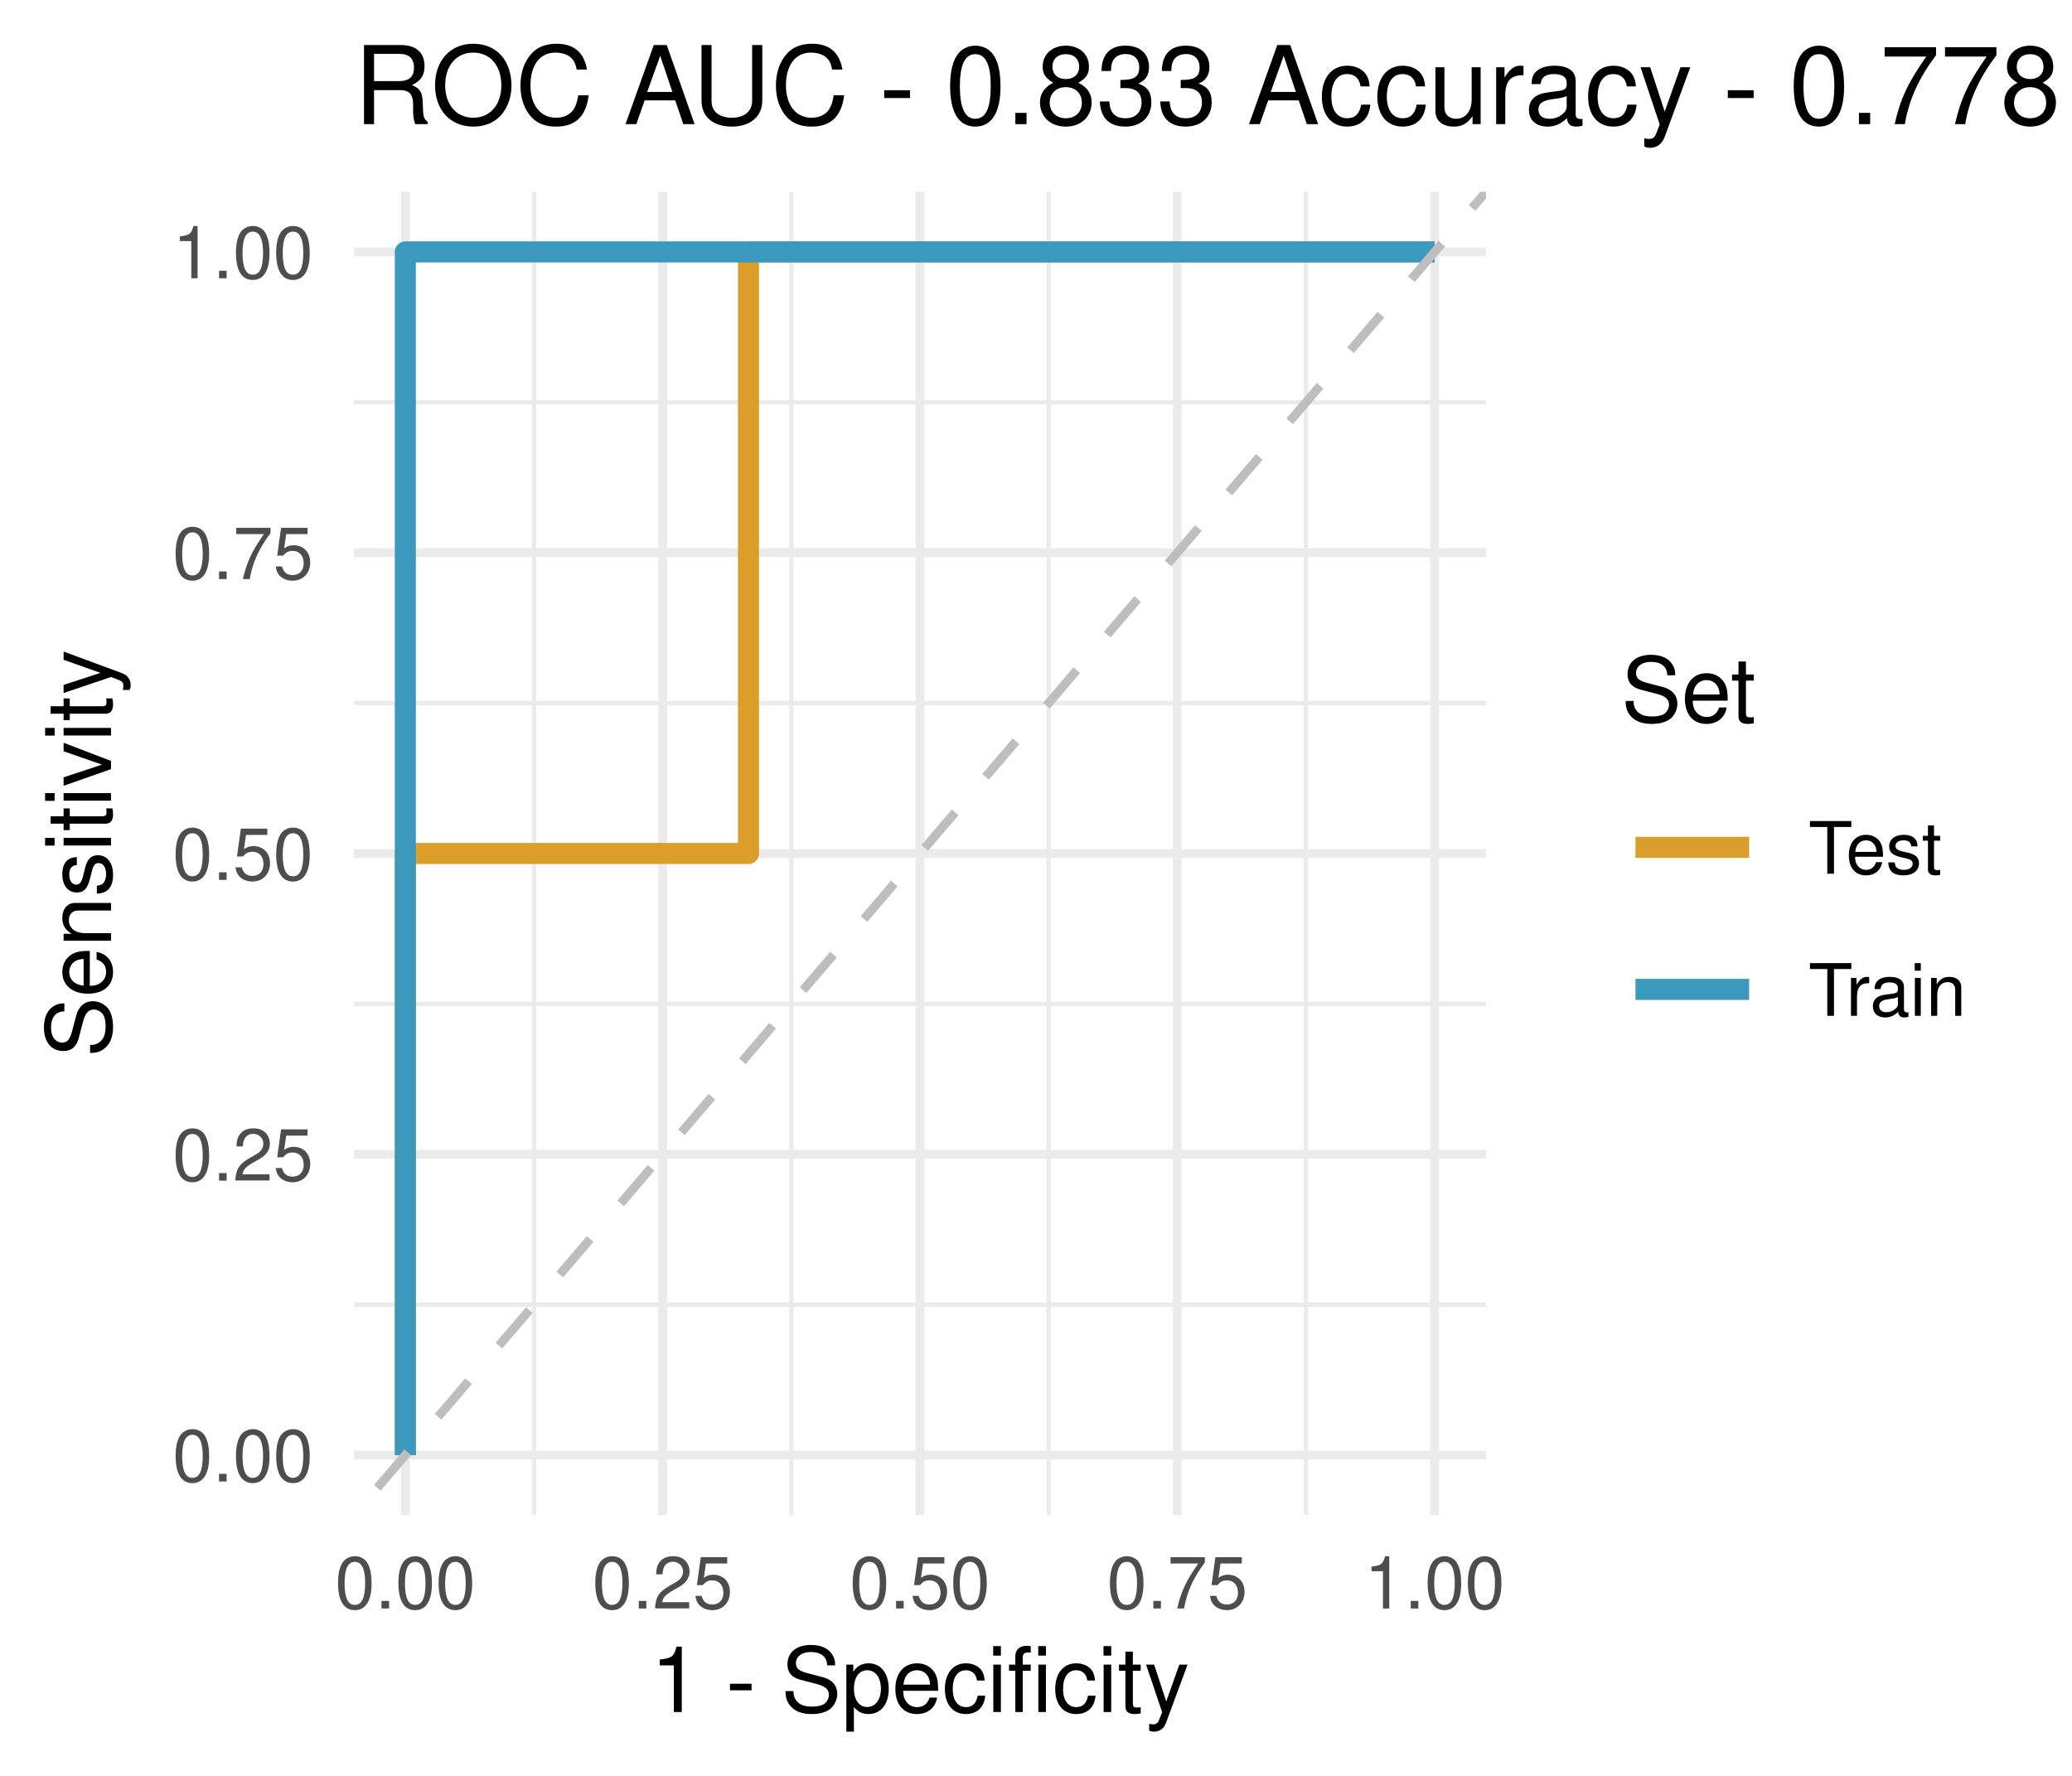
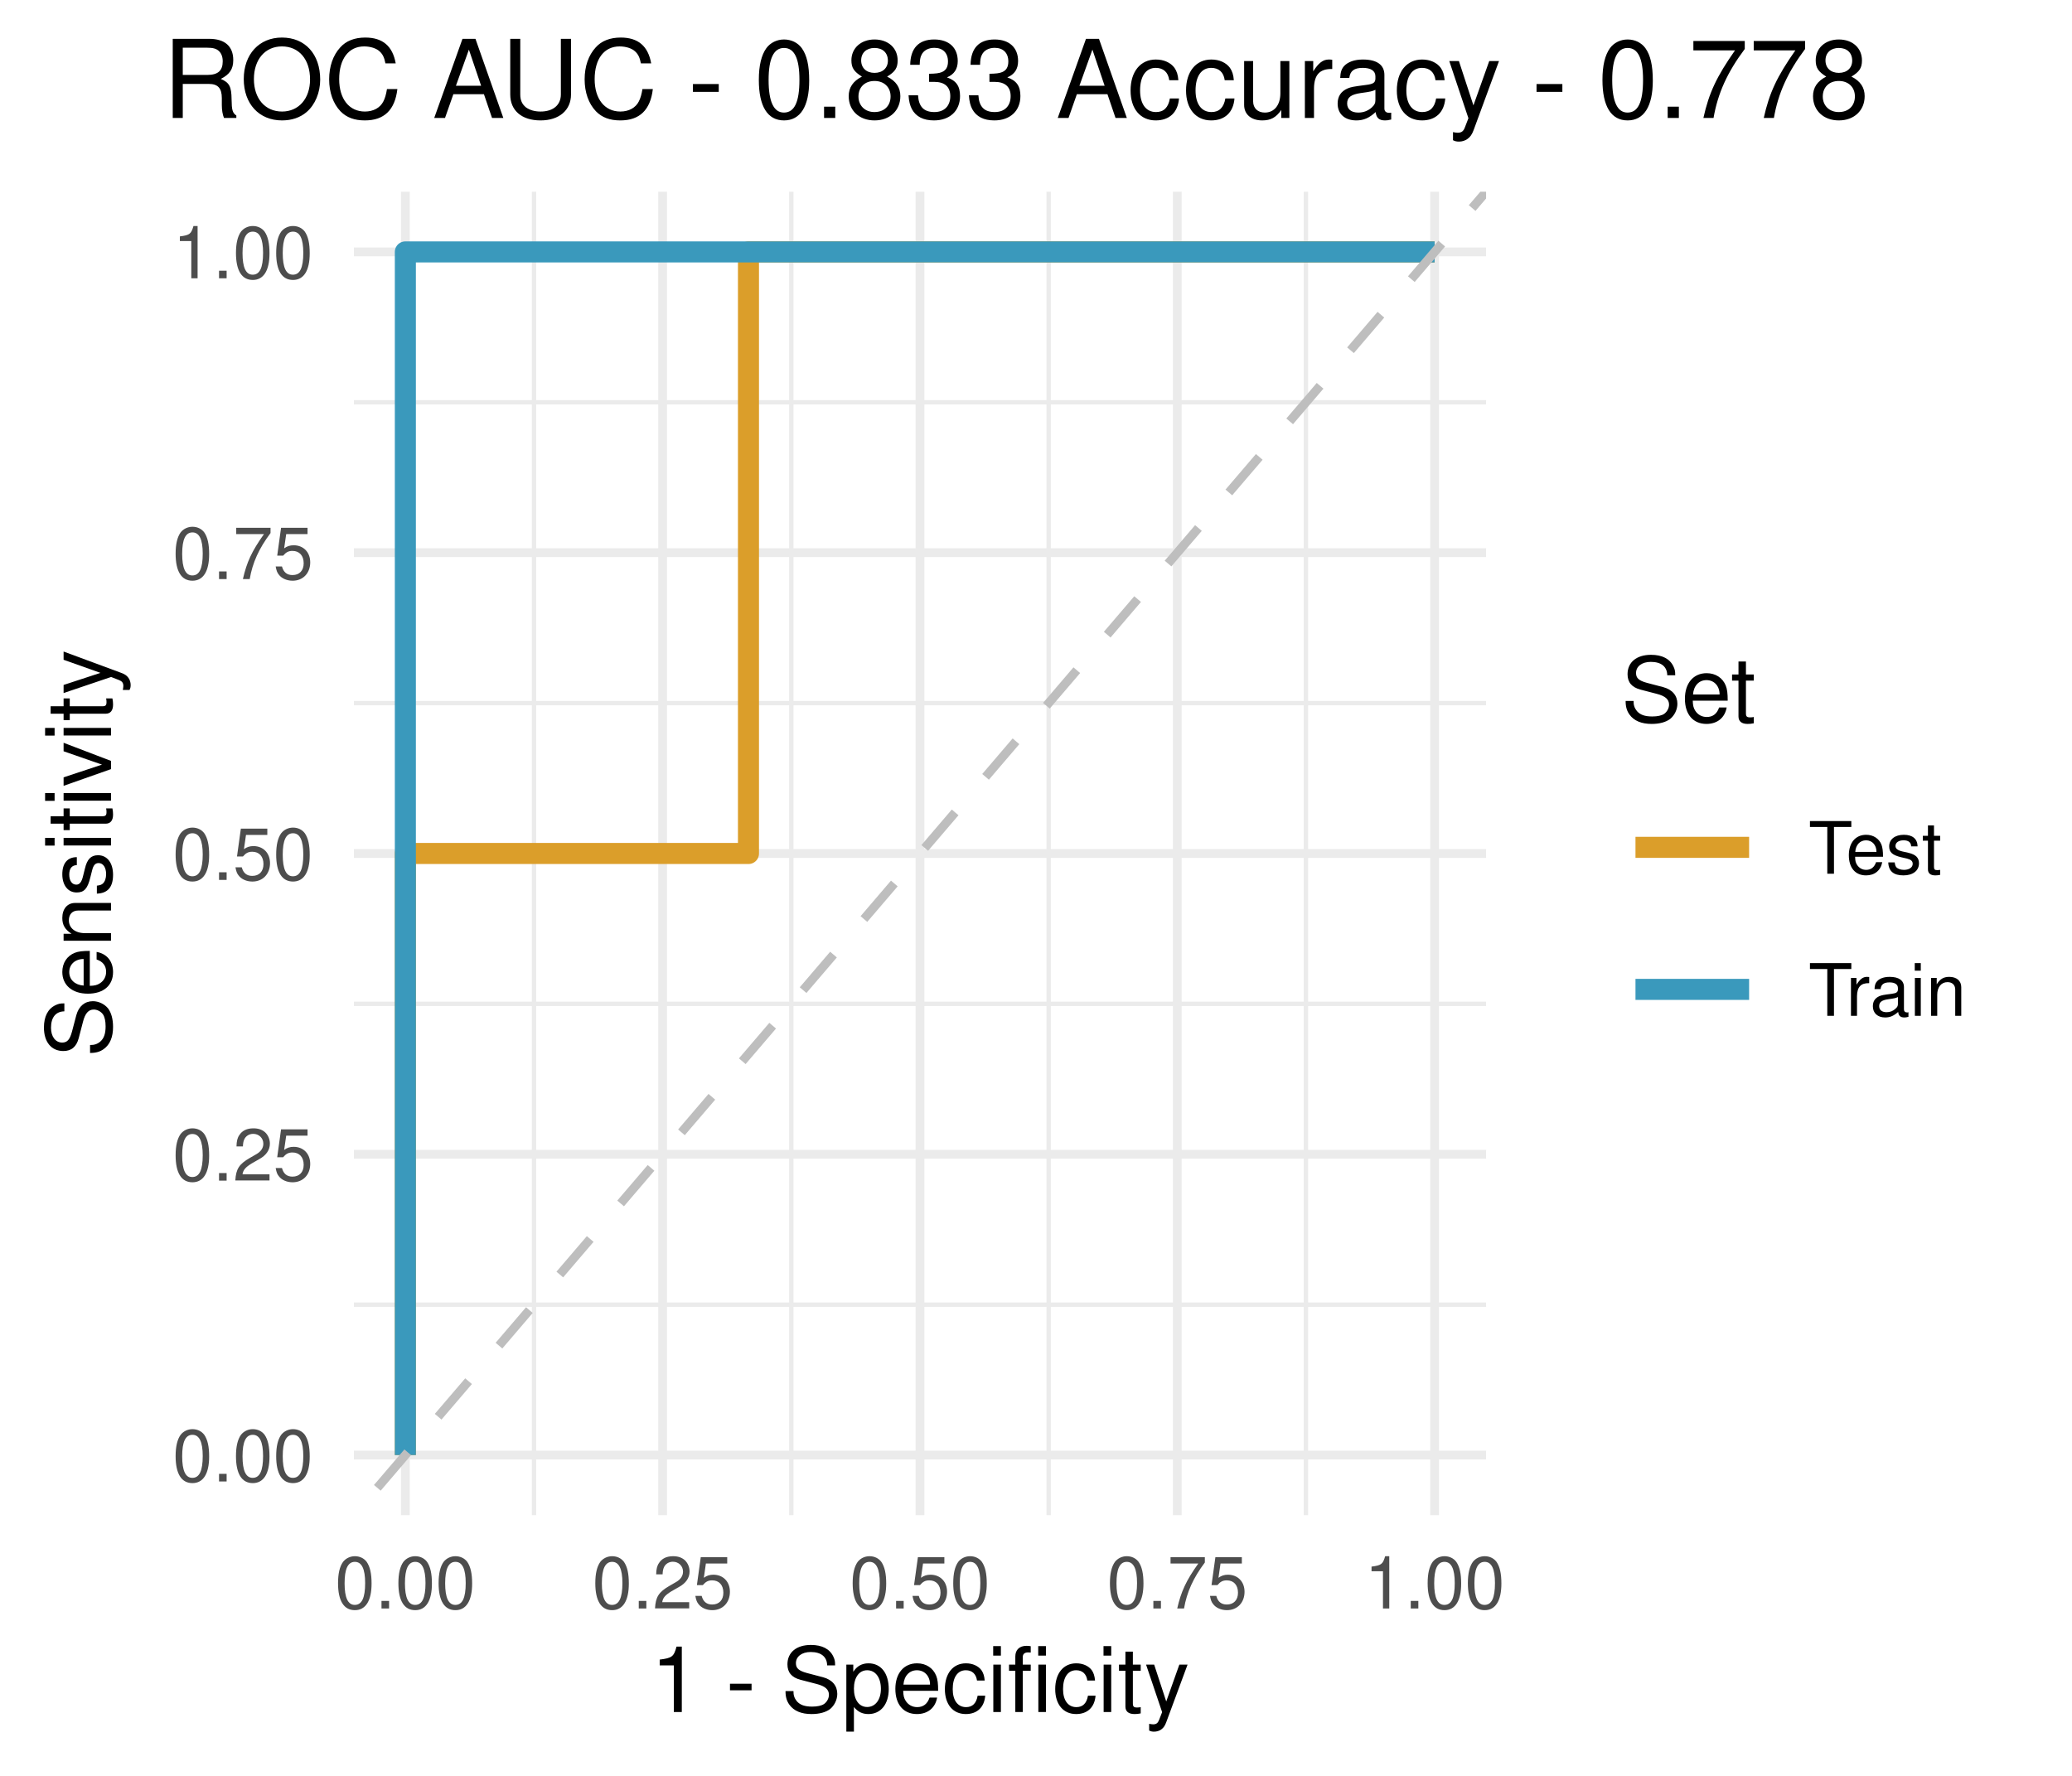
- <svg xmlns="http://www.w3.org/2000/svg" class="svglite" width="252.00pt" height="216.00pt" viewBox="0 0 252.00 216.00">
-   <defs>
-     <style type="text/css">
+ <svg xmlns="http://www.w3.org/2000/svg" class="svglite" width="252.00pt" height="216.00pt" viewBox="0 0 252.00 216.00" version="1.1" id="svg37">
+   <defs id="defs1">
+     <style type="text/css" id="style1">
    .svglite line, .svglite polyline, .svglite polygon, .svglite path, .svglite rect, .svglite circle {
      fill: none;
      stroke: #000000;
      stroke-linecap: round;
      stroke-linejoin: round;
      stroke-miterlimit: 10.00;
    }
    .svglite text {
      white-space: pre;
    }
  </style>
  </defs>
-   <rect width="100%" height="100%" style="stroke: none; fill: none;" />
-   <defs>
+   <rect width="100%" height="100%" style="stroke: none; fill: none;" id="rect1" />
+   <defs id="defs2">
    <clipPath id="cpMC4wMHwyNTIuMDB8MC4wMHwyMTYuMDA=">
-       <rect x="0.00" y="0.00" width="252.00" height="216.00" />
+       <rect x="0.00" y="0.00" width="252.00" height="216.00" id="rect2" />
    </clipPath>
  </defs>
-   <g clip-path="url(#cpMC4wMHwyNTIuMDB8MC4wMHwyMTYuMDA=)">
- </g>
-   <defs>
+   <g clip-path="url(#cpMC4wMHwyNTIuMDB8MC4wMHwyMTYuMDA=)" id="g2" />
+   <defs id="defs3">
    <clipPath id="cpNDMuMDR8MTgwLjc0fDIzLjMyfDE4NC4yOQ==">
-       <rect x="43.04" y="23.32" width="137.70" height="160.97" />
+       <rect x="43.04" y="23.32" width="137.70" height="160.97" id="rect3" />
    </clipPath>
  </defs>
-   <g clip-path="url(#cpNDMuMDR8MTgwLjc0fDIzLjMyfDE4NC4yOQ==)">
-     <polyline points="43.04,158.69 180.74,158.69 " style="stroke-width: 0.53; stroke: #EBEBEB; stroke-linecap: butt;" />
-     <polyline points="43.04,122.10 180.74,122.10 " style="stroke-width: 0.53; stroke: #EBEBEB; stroke-linecap: butt;" />
-     <polyline points="43.04,85.52 180.74,85.52 " style="stroke-width: 0.53; stroke: #EBEBEB; stroke-linecap: butt;" />
-     <polyline points="43.04,48.93 180.74,48.93 " style="stroke-width: 0.53; stroke: #EBEBEB; stroke-linecap: butt;" />
-     <polyline points="64.95,184.29 64.95,23.32 " style="stroke-width: 0.53; stroke: #EBEBEB; stroke-linecap: butt;" />
-     <polyline points="96.24,184.29 96.24,23.32 " style="stroke-width: 0.53; stroke: #EBEBEB; stroke-linecap: butt;" />
-     <polyline points="127.54,184.29 127.54,23.32 " style="stroke-width: 0.53; stroke: #EBEBEB; stroke-linecap: butt;" />
-     <polyline points="158.83,184.29 158.83,23.32 " style="stroke-width: 0.53; stroke: #EBEBEB; stroke-linecap: butt;" />
-     <polyline points="43.04,176.98 180.74,176.98 " style="stroke-width: 1.07; stroke: #EBEBEB; stroke-linecap: butt;" />
-     <polyline points="43.04,140.39 180.74,140.39 " style="stroke-width: 1.07; stroke: #EBEBEB; stroke-linecap: butt;" />
-     <polyline points="43.04,103.81 180.74,103.81 " style="stroke-width: 1.07; stroke: #EBEBEB; stroke-linecap: butt;" />
-     <polyline points="43.04,67.22 180.74,67.22 " style="stroke-width: 1.07; stroke: #EBEBEB; stroke-linecap: butt;" />
-     <polyline points="43.04,30.64 180.74,30.64 " style="stroke-width: 1.07; stroke: #EBEBEB; stroke-linecap: butt;" />
-     <polyline points="49.30,184.29 49.30,23.32 " style="stroke-width: 1.07; stroke: #EBEBEB; stroke-linecap: butt;" />
-     <polyline points="80.59,184.29 80.59,23.32 " style="stroke-width: 1.07; stroke: #EBEBEB; stroke-linecap: butt;" />
-     <polyline points="111.89,184.29 111.89,23.32 " style="stroke-width: 1.07; stroke: #EBEBEB; stroke-linecap: butt;" />
-     <polyline points="143.18,184.29 143.18,23.32 " style="stroke-width: 1.07; stroke: #EBEBEB; stroke-linecap: butt;" />
-     <polyline points="174.48,184.29 174.48,23.32 " style="stroke-width: 1.07; stroke: #EBEBEB; stroke-linecap: butt;" />
-     <polyline points="174.48,30.64 174.48,30.64 132.75,30.64 91.03,30.64 91.03,55.03 91.03,79.42 91.03,103.81 49.30,103.81 49.30,128.20 49.30,152.59 49.30,176.98 " style="stroke-width: 2.56; stroke: #DB9E2A; stroke-linecap: butt;" />
-     <polyline points="174.48,30.64 174.48,30.64 156.60,30.64 138.71,30.64 120.83,30.64 102.95,30.64 85.06,30.64 67.18,30.64 49.30,30.64 49.30,51.54 49.30,72.45 49.30,93.36 49.30,114.26 49.30,135.17 49.30,156.07 49.30,176.98 " style="stroke-width: 2.56; stroke: #3A99BC; stroke-linecap: butt;" />
-     <line x1="-94.66" y1="345.27" x2="318.44" y2="-137.65" style="stroke-width: 1.07; stroke: #BEBEBE; stroke-dasharray: 5.69,5.69; stroke-linecap: butt;" />
+   <g clip-path="url(#cpNDMuMDR8MTgwLjc0fDIzLjMyfDE4NC4yOQ==)" id="g22">
+     <polyline points="43.04,158.69 180.74,158.69 " style="stroke-width: 0.53; stroke: #EBEBEB; stroke-linecap: butt;" id="polyline3" />
+     <polyline points="43.04,122.10 180.74,122.10 " style="stroke-width: 0.53; stroke: #EBEBEB; stroke-linecap: butt;" id="polyline4" />
+     <polyline points="43.04,85.52 180.74,85.52 " style="stroke-width: 0.53; stroke: #EBEBEB; stroke-linecap: butt;" id="polyline5" />
+     <polyline points="43.04,48.93 180.74,48.93 " style="stroke-width: 0.53; stroke: #EBEBEB; stroke-linecap: butt;" id="polyline6" />
+     <polyline points="64.95,184.29 64.95,23.32 " style="stroke-width: 0.53; stroke: #EBEBEB; stroke-linecap: butt;" id="polyline7" />
+     <polyline points="96.24,184.29 96.24,23.32 " style="stroke-width: 0.53; stroke: #EBEBEB; stroke-linecap: butt;" id="polyline8" />
+     <polyline points="127.54,184.29 127.54,23.32 " style="stroke-width: 0.53; stroke: #EBEBEB; stroke-linecap: butt;" id="polyline9" />
+     <polyline points="158.83,184.29 158.83,23.32 " style="stroke-width: 0.53; stroke: #EBEBEB; stroke-linecap: butt;" id="polyline10" />
+     <polyline points="43.04,176.98 180.74,176.98 " style="stroke-width: 1.07; stroke: #EBEBEB; stroke-linecap: butt;" id="polyline11" />
+     <polyline points="43.04,140.39 180.74,140.39 " style="stroke-width: 1.07; stroke: #EBEBEB; stroke-linecap: butt;" id="polyline12" />
+     <polyline points="43.04,103.81 180.74,103.81 " style="stroke-width: 1.07; stroke: #EBEBEB; stroke-linecap: butt;" id="polyline13" />
+     <polyline points="43.04,67.22 180.74,67.22 " style="stroke-width: 1.07; stroke: #EBEBEB; stroke-linecap: butt;" id="polyline14" />
+     <polyline points="43.04,30.64 180.74,30.64 " style="stroke-width: 1.07; stroke: #EBEBEB; stroke-linecap: butt;" id="polyline15" />
+     <polyline points="49.30,184.29 49.30,23.32 " style="stroke-width: 1.07; stroke: #EBEBEB; stroke-linecap: butt;" id="polyline16" />
+     <polyline points="80.59,184.29 80.59,23.32 " style="stroke-width: 1.07; stroke: #EBEBEB; stroke-linecap: butt;" id="polyline17" />
+     <polyline points="111.89,184.29 111.89,23.32 " style="stroke-width: 1.07; stroke: #EBEBEB; stroke-linecap: butt;" id="polyline18" />
+     <polyline points="143.18,184.29 143.18,23.32 " style="stroke-width: 1.07; stroke: #EBEBEB; stroke-linecap: butt;" id="polyline19" />
+     <polyline points="174.48,184.29 174.48,23.32 " style="stroke-width: 1.07; stroke: #EBEBEB; stroke-linecap: butt;" id="polyline20" />
+     <polyline points="174.48,30.64 174.48,30.64 132.75,30.64 91.03,30.64 91.03,55.03 91.03,79.42 91.03,103.81 49.30,103.81 49.30,128.20 49.30,152.59 49.30,176.98 " style="stroke-width: 2.56; stroke: #DB9E2A; stroke-linecap: butt;" id="polyline21" />
+     <polyline points="174.48,30.64 174.48,30.64 156.60,30.64 138.71,30.64 120.83,30.64 102.95,30.64 85.06,30.64 67.18,30.64 49.30,30.64 49.30,51.54 49.30,72.45 49.30,93.36 49.30,114.26 49.30,135.17 49.30,156.07 49.30,176.98 " style="stroke-width: 2.56; stroke: #3A99BC; stroke-linecap: butt;" id="polyline22" />
+     <line x1="-94.66" y1="345.27" x2="318.44" y2="-137.65" style="stroke-width: 1.07; stroke: #BEBEBE; stroke-dasharray: 5.69,5.69; stroke-linecap: butt;" id="line22" />
  </g>
-   <g clip-path="url(#cpMC4wMHwyNTIuMDB8MC4wMHwyMTYuMDA=)">
-     <text x="38.11" y="180.19" text-anchor="end" style="font-size: 8.80px;fill: #4D4D4D; font-family: &quot;Nimbus Sans&quot;;" textLength="19.58px" lengthAdjust="spacingAndGlyphs">0.00</text>
-     <text x="38.11" y="143.60" text-anchor="end" style="font-size: 8.80px;fill: #4D4D4D; font-family: &quot;Nimbus Sans&quot;;" textLength="19.58px" lengthAdjust="spacingAndGlyphs">0.25</text>
-     <text x="38.11" y="107.02" text-anchor="end" style="font-size: 8.80px;fill: #4D4D4D; font-family: &quot;Nimbus Sans&quot;;" textLength="19.58px" lengthAdjust="spacingAndGlyphs">0.50</text>
-     <text x="38.11" y="70.43" text-anchor="end" style="font-size: 8.80px;fill: #4D4D4D; font-family: &quot;Nimbus Sans&quot;;" textLength="19.58px" lengthAdjust="spacingAndGlyphs">0.75</text>
-     <text x="38.11" y="33.85" text-anchor="end" style="font-size: 8.80px;fill: #4D4D4D; font-family: &quot;Nimbus Sans&quot;;" textLength="19.58px" lengthAdjust="spacingAndGlyphs">1.00</text>
-     <text x="49.30" y="195.64" text-anchor="middle" style="font-size: 8.80px;fill: #4D4D4D; font-family: &quot;Nimbus Sans&quot;;" textLength="19.58px" lengthAdjust="spacingAndGlyphs">0.00</text>
-     <text x="80.59" y="195.64" text-anchor="middle" style="font-size: 8.80px;fill: #4D4D4D; font-family: &quot;Nimbus Sans&quot;;" textLength="19.58px" lengthAdjust="spacingAndGlyphs">0.25</text>
-     <text x="111.89" y="195.64" text-anchor="middle" style="font-size: 8.80px;fill: #4D4D4D; font-family: &quot;Nimbus Sans&quot;;" textLength="19.58px" lengthAdjust="spacingAndGlyphs">0.50</text>
-     <text x="143.18" y="195.64" text-anchor="middle" style="font-size: 8.80px;fill: #4D4D4D; font-family: &quot;Nimbus Sans&quot;;" textLength="19.58px" lengthAdjust="spacingAndGlyphs">0.75</text>
-     <text x="174.48" y="195.64" text-anchor="middle" style="font-size: 8.80px;fill: #4D4D4D; font-family: &quot;Nimbus Sans&quot;;" textLength="19.58px" lengthAdjust="spacingAndGlyphs">1.00</text>
-     <text x="111.89" y="208.23" text-anchor="middle" style="font-size: 11.00px; font-family: &quot;Nimbus Sans&quot;;" textLength="74.67px" lengthAdjust="spacingAndGlyphs">1 - Specificity</text>
-     <text transform="translate(13.50,103.81) rotate(-90)" text-anchor="middle" style="font-size: 11.00px; font-family: &quot;Nimbus Sans&quot;;" textLength="57.28px" lengthAdjust="spacingAndGlyphs">Sensitivity</text>
-     <text x="197.18" y="87.80" style="font-size: 11.00px; font-family: &quot;Nimbus Sans&quot;;" textLength="18.06px" lengthAdjust="spacingAndGlyphs">Set</text>
-     <line x1="198.91" y1="103.06" x2="212.73" y2="103.06" style="stroke-width: 2.56; stroke: #DB9E2A; stroke-linecap: butt;" />
-     <line x1="198.91" y1="120.34" x2="212.73" y2="120.34" style="stroke-width: 2.56; stroke: #3A99BC; stroke-linecap: butt;" />
-     <text x="219.94" y="106.27" style="font-size: 8.80px; font-family: &quot;Nimbus Sans&quot;;" textLength="17.32px" lengthAdjust="spacingAndGlyphs">Test</text>
-     <text x="219.94" y="123.55" style="font-size: 8.80px; font-family: &quot;Nimbus Sans&quot;;" textLength="21.10px" lengthAdjust="spacingAndGlyphs">Train</text>
-     <text x="43.04" y="15.10" style="font-size: 13.20px; font-family: &quot;Nimbus Sans&quot;;" textLength="231.25px" lengthAdjust="spacingAndGlyphs">ROC AUC - 0.833 Accuracy - 0.778 </text>
+   <g clip-path="url(#cpMC4wMHwyNTIuMDB8MC4wMHwyMTYuMDA=)" id="g37">
+     <text x="38.11" y="180.19" text-anchor="end" style="font-size: 8.80px;fill: #4D4D4D; font-family: &quot;Nimbus Sans&quot;;" textLength="19.58px" lengthAdjust="spacingAndGlyphs" id="text22">0.00</text>
+     <text x="38.11" y="143.60" text-anchor="end" style="font-size: 8.80px;fill: #4D4D4D; font-family: &quot;Nimbus Sans&quot;;" textLength="19.58px" lengthAdjust="spacingAndGlyphs" id="text23">0.25</text>
+     <text x="38.11" y="107.02" text-anchor="end" style="font-size: 8.80px;fill: #4D4D4D; font-family: &quot;Nimbus Sans&quot;;" textLength="19.58px" lengthAdjust="spacingAndGlyphs" id="text24">0.50</text>
+     <text x="38.11" y="70.43" text-anchor="end" style="font-size: 8.80px;fill: #4D4D4D; font-family: &quot;Nimbus Sans&quot;;" textLength="19.58px" lengthAdjust="spacingAndGlyphs" id="text25">0.75</text>
+     <text x="38.11" y="33.85" text-anchor="end" style="font-size: 8.80px;fill: #4D4D4D; font-family: &quot;Nimbus Sans&quot;;" textLength="19.58px" lengthAdjust="spacingAndGlyphs" id="text26">1.00</text>
+     <text x="49.30" y="195.64" text-anchor="middle" style="font-size: 8.80px;fill: #4D4D4D; font-family: &quot;Nimbus Sans&quot;;" textLength="19.58px" lengthAdjust="spacingAndGlyphs" id="text27">0.00</text>
+     <text x="80.59" y="195.64" text-anchor="middle" style="font-size: 8.80px;fill: #4D4D4D; font-family: &quot;Nimbus Sans&quot;;" textLength="19.58px" lengthAdjust="spacingAndGlyphs" id="text28">0.25</text>
+     <text x="111.89" y="195.64" text-anchor="middle" style="font-size: 8.80px;fill: #4D4D4D; font-family: &quot;Nimbus Sans&quot;;" textLength="19.58px" lengthAdjust="spacingAndGlyphs" id="text29">0.50</text>
+     <text x="143.18" y="195.64" text-anchor="middle" style="font-size: 8.80px;fill: #4D4D4D; font-family: &quot;Nimbus Sans&quot;;" textLength="19.58px" lengthAdjust="spacingAndGlyphs" id="text30">0.75</text>
+     <text x="174.48" y="195.64" text-anchor="middle" style="font-size: 8.80px;fill: #4D4D4D; font-family: &quot;Nimbus Sans&quot;;" textLength="19.58px" lengthAdjust="spacingAndGlyphs" id="text31">1.00</text>
+     <text x="111.89" y="208.23" text-anchor="middle" style="font-size: 11.00px; font-family: &quot;Nimbus Sans&quot;;" textLength="74.67px" lengthAdjust="spacingAndGlyphs" id="text32">1 - Specificity</text>
+     <text transform="translate(13.50,103.81) rotate(-90)" text-anchor="middle" style="font-size: 11.00px; font-family: &quot;Nimbus Sans&quot;;" textLength="57.28px" lengthAdjust="spacingAndGlyphs" id="text33">Sensitivity</text>
+     <text x="197.18" y="87.80" style="font-size: 11.00px; font-family: &quot;Nimbus Sans&quot;;" textLength="18.06px" lengthAdjust="spacingAndGlyphs" id="text34">Set</text>
+     <line x1="198.91" y1="103.06" x2="212.73" y2="103.06" style="stroke-width: 2.56; stroke: #DB9E2A; stroke-linecap: butt;" id="line34" />
+     <line x1="198.91" y1="120.34" x2="212.73" y2="120.34" style="stroke-width: 2.56; stroke: #3A99BC; stroke-linecap: butt;" id="line35" />
+     <text x="219.94" y="106.27" style="font-size: 8.80px; font-family: &quot;Nimbus Sans&quot;;" textLength="17.32px" lengthAdjust="spacingAndGlyphs" id="text35">Test</text>
+     <text x="219.94" y="123.55" style="font-size: 8.80px; font-family: &quot;Nimbus Sans&quot;;" textLength="21.10px" lengthAdjust="spacingAndGlyphs" id="text36">Train</text>
+     <text x="43.04" y="15.1" style="font-size:13.2px;font-family:'Nimbus Sans'" textLength="231.25" lengthAdjust="spacingAndGlyphs" id="text37" transform="translate(-23.26385,-0.7530994)">ROC AUC - 0.833 Accuracy - 0.778 </text>
  </g>
</svg>
